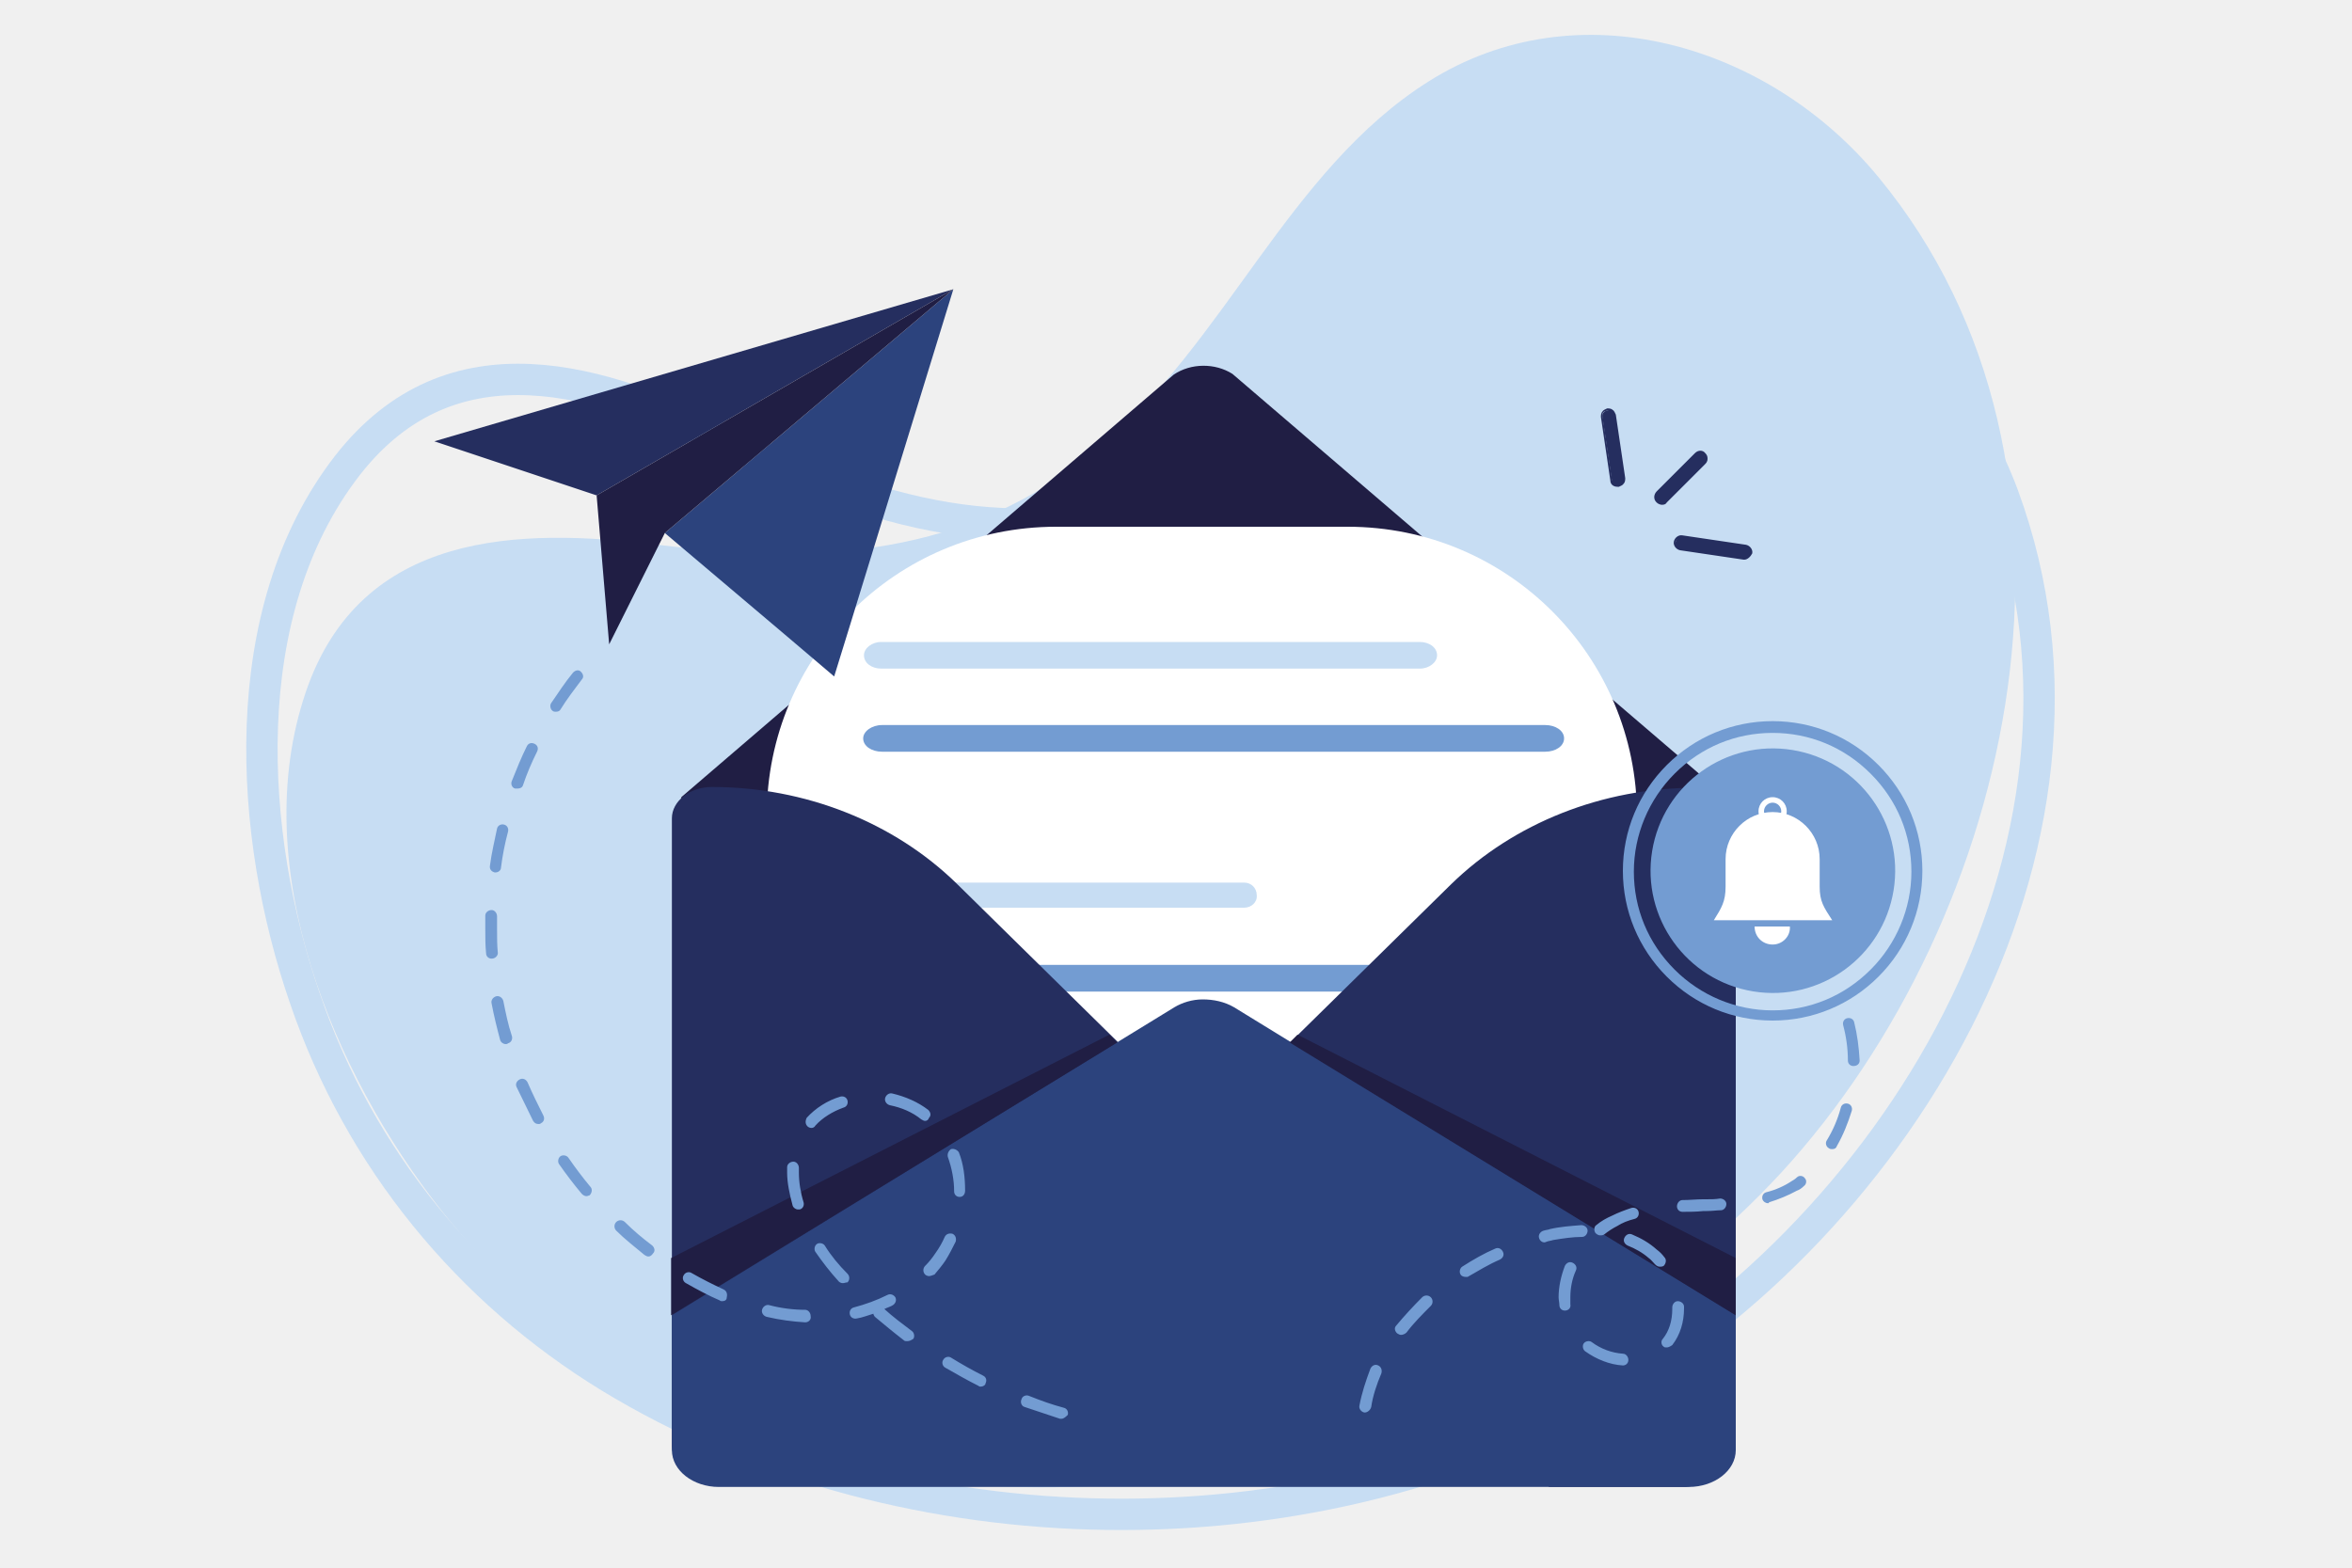
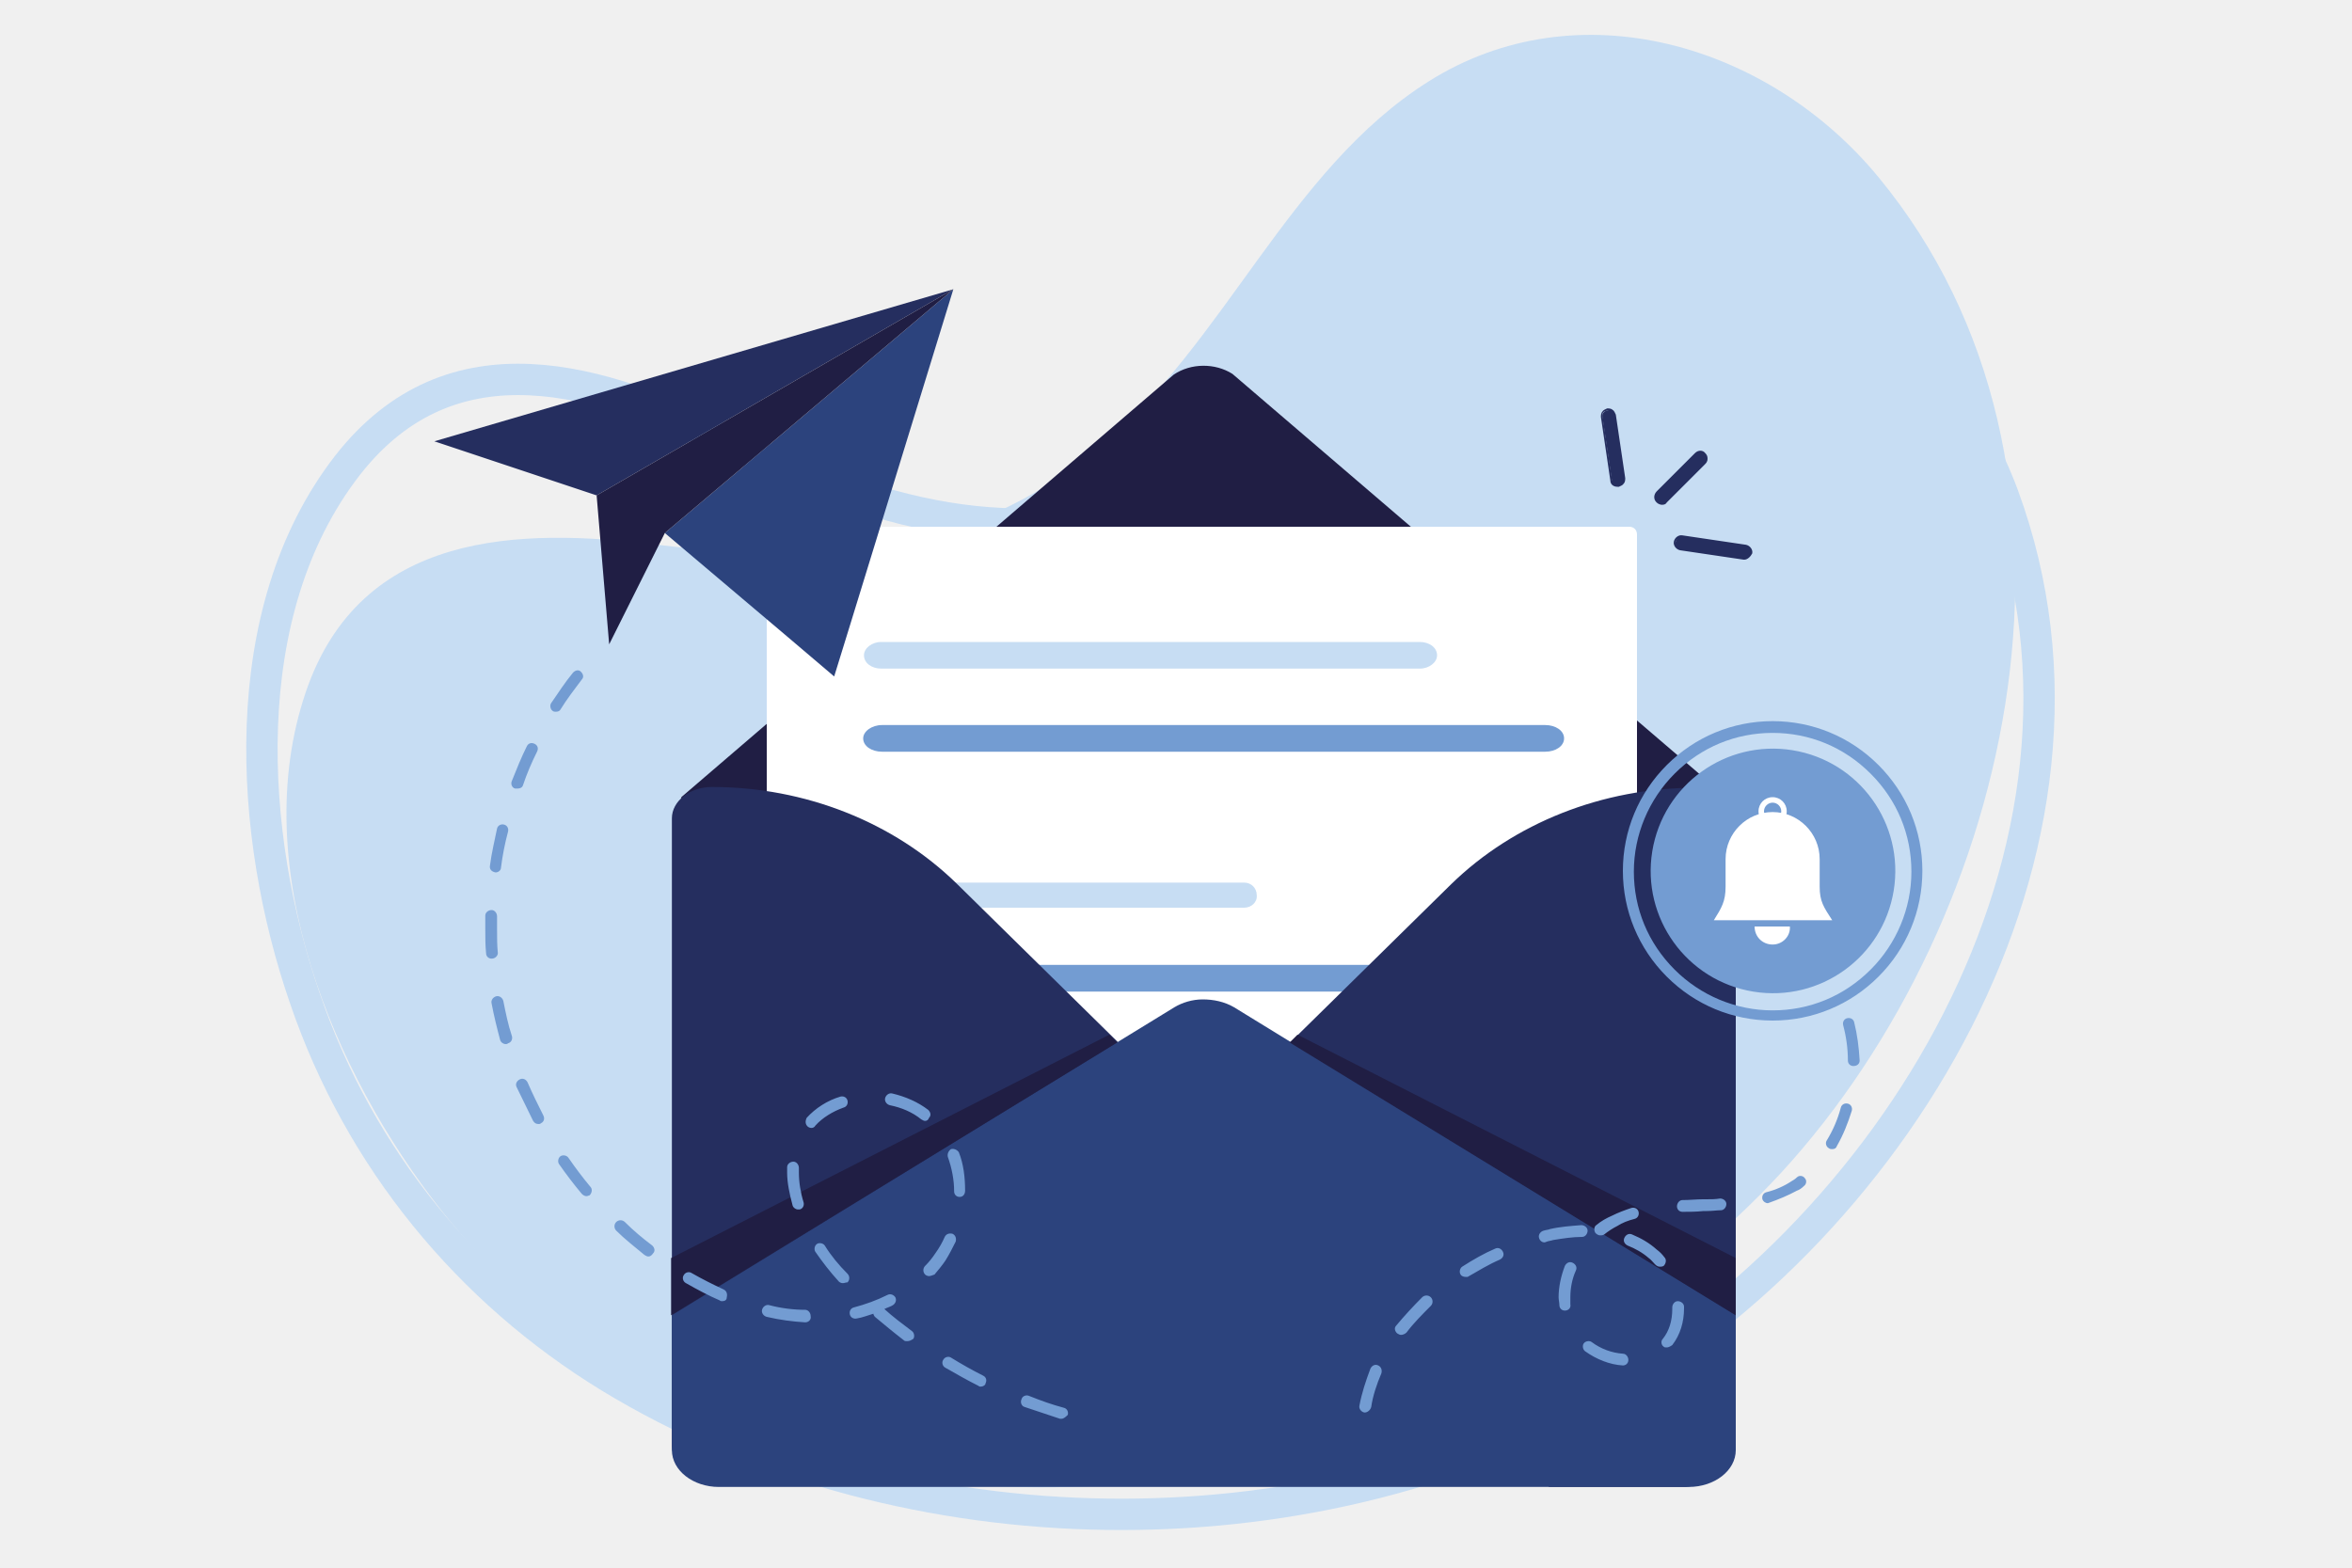
<svg xmlns="http://www.w3.org/2000/svg" version="1.1" id="Слой_1" x="0px" y="0px" viewBox="0 0 300 200" style="enable-background:new 0 0 300 200;" xml:space="preserve">
  <style type="text/css">
	.st0{fill:none;stroke:#C7DDF3;stroke-width:4;stroke-miterlimit:10;}
	.st1{fill:#C7DDF3;}
	.st2{fill:#201E44;}
	.st3{fill:#FFFFFF;}
	.st4{fill:#739CD2;}
	.st5{fill:#252E5F;}
	.st6{fill:#2C437D;}
</style>
  <g>
    <g>
      <g>
        <g>
          <path class="st0" d="M255.5,63.2c-7.6-20.6-28.3-35.4-50.3-30.4c-20.6,4.8-35.5,23.1-55.2,30.4c-20.6,7.7-38.5,2.2-57.1-6.9      c-16-7.9-35.2-14.1-48.6,3.1c-14.5,18.7-12.6,47.2-5.4,68c7,20.5,20.9,37.3,38.9,48.3c35.8,21.8,86.2,23.6,124.2,3.3      C241.2,158.1,272.1,108.3,255.5,63.2z" />
        </g>
      </g>
      <g>
        <g>
-           <path class="st1" d="M239.6,22.6c-14-17-38.4-24.2-57.4-12.2c-17.9,11.3-25.9,33.4-42.1,46.8c-17,14-35.7,14.8-56.2,12.3      c-17.7-2.2-37.9-1.8-44.9,18.8c-7.6,22.4,3.6,48.7,17.2,66c13.4,17,32,28.4,52.6,32.9c41,8.9,89.2-6,118.4-37.6      C257.2,116.9,270.1,59.6,239.6,22.6z" />
+           <path class="st1" d="M239.6,22.6c-14-17-38.4-24.2-57.4-12.2c-17.9,11.3-25.9,33.4-42.1,46.8c-17,14-35.7,14.8-56.2,12.3      C66.2,67.3,46,67.7,39,88.3c-7.6,22.4,3.6,48.7,17.2,66c13.4,17,32,28.4,52.6,32.9c41,8.9,89.2-6,118.4-37.6      C257.2,116.9,270.1,59.6,239.6,22.6z" />
        </g>
      </g>
      <g>
        <g>
          <g>
            <g>
              <path class="st2" d="M149.7,47.8l-62.8,53.9l1.2,24.4c0,2.9,3.5,44.2,6.9,44.2l58.6-39.2l52.8,35.2c3.3,0,9.8-38.4,9.8-41.3        l3.9-23.4l-62.9-53.9C155,46.3,151.9,46.3,149.7,47.8z" />
            </g>
          </g>
        </g>
        <g>
          <g>
-             <path class="st3" d="M171.9,180.1h-37.2c-20.4,0-36.9-16.5-36.9-36.9v-39.1c0-20.4,16.5-36.9,36.9-36.9h37.2       c20.4,0,36.9,16.5,36.9,36.9v39.1C208.9,163.6,192.3,180.1,171.9,180.1z" />
+             <path class="st3" d="M171.9,180.1H98.8c-0.6,0-1-0.4-1-1V68.2c0-0.6,0.4-1,1-1h109c0.6,0,1,0.4,1,1v75       C208.9,163.6,192.3,180.1,171.9,180.1z" />
          </g>
        </g>
        <g>
          <g>
            <g>
              <g>
                <g>
                  <g>
                    <path class="st4" d="M202.5,126.5h-89.8c-1.4,0-2.5-0.7-2.5-1.7s1.1-1.7,2.5-1.7h89.8c1.4,0,2.5,0.7,2.5,1.7           S203.9,126.5,202.5,126.5z" />
                  </g>
                </g>
              </g>
            </g>
            <g>
              <g>
-                 <path class="st1" d="M158.7,115.8h-46.9c-0.9,0-1.6-0.7-1.6-1.6v0c0-0.9,0.7-1.6,1.6-1.6h46.9c0.9,0,1.6,0.7,1.6,1.6l0,0         C160.4,115.1,159.6,115.8,158.7,115.8z" />
+                 <path class="st1" d="M158.7,115.8h-46.9c-0.9,0-1.6-0.7-1.6-1.6l0,0c0-0.9,0.7-1.6,1.6-1.6h46.9c0.9,0,1.6,0.7,1.6,1.6l0,0         C160.4,115.1,159.6,115.8,158.7,115.8z" />
              </g>
            </g>
          </g>
          <g>
            <g>
              <g>
                <g>
                  <g>
                    <path class="st1" d="M181.1,85.3h-68.7c-1.2,0-2.2-0.7-2.2-1.7c0-0.9,1-1.7,2.2-1.7h68.7c1.2,0,2.2,0.7,2.2,1.7           C183.3,84.5,182.3,85.3,181.1,85.3z" />
                  </g>
                </g>
              </g>
            </g>
            <g>
              <g>
                <g>
                  <g>
                    <path class="st4" d="M197.1,95.9h-84.6c-1.3,0-2.4-0.7-2.4-1.7c0-0.9,1.1-1.7,2.4-1.7h84.6c1.3,0,2.4,0.7,2.4,1.7           C199.5,95.2,198.4,95.9,197.1,95.9z" />
                  </g>
                </g>
              </g>
            </g>
          </g>
        </g>
        <g>
          <g>
            <g>
-               <path class="st5" d="M154.8,142.6l30.3-29.8c8-7.8,19.3-12.3,31.2-12.3h0c2.8,0,5.1,1.8,5.1,4v40.6v39.1        c0,2.2-3.8,5.5-6.6,5.5h-17.2l-42.8-42.1C153.4,146.1,153.4,144,154.8,142.6z" />
+               <path class="st5" d="M154.8,142.6l30.3-29.8c8-7.8,19.3-12.3,31.2-12.3l0,0c2.8,0,5.1,1.8,5.1,4v40.6v39.1        c0,2.2-3.8,5.5-6.6,5.5h-17.2l-42.8-42.1C153.4,146.1,153.4,144,154.8,142.6z" />
            </g>
          </g>
        </g>
        <g>
          <g>
            <g>
-               <path class="st5" d="M152.3,142.5L122,112.7c-8-7.8-19.3-12.3-31.2-12.3h0c-2.8,0-5.1,1.8-5.1,4V145v39.5c0,2.2,3.2,5.1,6,5.1        l17.8-0.1l42.8-42.1C153.7,146.1,153.7,143.9,152.3,142.5z" />
+               <path class="st5" d="M152.3,142.5L122,112.7c-8-7.8-19.3-12.3-31.2-12.3l0,0c-2.8,0-5.1,1.8-5.1,4V145v39.5        c0,2.2,3.2,5.1,6,5.1l17.8-0.1l42.8-42.1C153.7,146.1,153.7,143.9,152.3,142.5z" />
            </g>
          </g>
        </g>
        <g>
          <g>
            <g>
              <path class="st6" d="M221.4,167.8V185c0,2.6-2.7,4.7-6,4.7H91.7c-3.3,0-6-2.1-6-4.7v-17.2l64.1-39.3c1-0.6,2.3-1,3.6-1        c1.4,0,2.8,0.3,4,1L221.4,167.8z" />
            </g>
          </g>
        </g>
        <g>
          <g>
            <polygon class="st2" points="165.5,132 221.4,160.5 221.4,167.8 164.5,133      " />
          </g>
        </g>
        <g>
          <g>
            <polygon class="st2" points="141.5,132 85.6,160.5 85.6,167.8 142.5,133      " />
          </g>
        </g>
      </g>
      <g>
        <g>
          <g>
            <g>
              <g>
                <polygon class="st6" points="121.6,36.9 108.5,79.5 106.4,86.3 100.4,81.2 84.8,68        " />
              </g>
            </g>
          </g>
          <g>
            <g>
              <g>
                <g>
                  <g>
                    <polygon class="st5" points="121.6,36.9 76.1,63.2 55.4,56.3          " />
                  </g>
                </g>
              </g>
            </g>
          </g>
          <g>
            <g>
              <g>
                <polygon class="st2" points="121.6,36.9 84.8,68 77.7,82.2 76.1,63.2        " />
              </g>
            </g>
          </g>
        </g>
        <g>
          <g>
-             <path class="st4" d="M135.4,181c-0.1,0-0.1,0-0.2,0c-1.5-0.5-3-1-4.5-1.5c-0.4-0.1-0.6-0.6-0.4-1c0.1-0.4,0.6-0.6,1-0.4       c1.5,0.6,2.9,1.1,4.4,1.5c0.4,0.1,0.6,0.5,0.5,0.9C136,180.7,135.7,181,135.4,181z M125.1,176.9c-0.1,0-0.2,0-0.3-0.1       c-1.4-0.7-2.8-1.5-4.2-2.3c-0.4-0.2-0.5-0.7-0.3-1c0.2-0.4,0.7-0.5,1-0.3c1.3,0.8,2.7,1.6,4.1,2.3c0.4,0.2,0.5,0.6,0.3,1       C125.7,176.7,125.4,176.9,125.1,176.9z M115.7,171.1c-0.2,0-0.3,0-0.4-0.1c-1.3-1-2.5-2-3.7-3c-0.1-0.1-0.2-0.3-0.2-0.4       c-0.7,0.2-1.4,0.5-2.1,0.6c-0.4,0.1-0.8-0.1-0.9-0.5c-0.1-0.4,0.1-0.8,0.5-0.9c1.5-0.4,2.9-0.9,4.3-1.6c0.4-0.2,0.8,0,1,0.3       c0.2,0.4,0,0.8-0.3,1c-0.3,0.2-0.7,0.3-1.1,0.5c1.1,1,2.3,1.9,3.5,2.8c0.3,0.2,0.4,0.7,0.2,1C116.2,171,116,171.1,115.7,171.1z        M102.7,168.7C102.7,168.7,102.7,168.7,102.7,168.7c-1.6-0.1-3.2-0.3-4.9-0.7c-0.4-0.1-0.7-0.5-0.6-0.9       c0.1-0.4,0.5-0.7,0.9-0.6c1.5,0.4,3.1,0.6,4.6,0.6c0.4,0,0.7,0.4,0.7,0.8C103.5,168.4,103.1,168.7,102.7,168.7z M92.1,166       c-0.1,0-0.2,0-0.3-0.1c-1.4-0.6-2.9-1.4-4.3-2.2c-0.4-0.2-0.5-0.7-0.3-1c0.2-0.4,0.7-0.5,1-0.3c1.4,0.8,2.8,1.5,4.1,2.1       c0.4,0.2,0.5,0.6,0.4,1C92.7,165.9,92.4,166,92.1,166z M107.5,163.7c-0.2,0-0.4-0.1-0.5-0.2c-1.1-1.2-2.1-2.5-3-3.8       c-0.2-0.3-0.1-0.8,0.2-1c0.3-0.2,0.8-0.1,1,0.2c0.8,1.3,1.8,2.5,2.9,3.6c0.3,0.3,0.3,0.8,0,1.1       C107.9,163.6,107.7,163.7,107.5,163.7z M118.5,162.8c-0.2,0-0.4-0.1-0.5-0.2c-0.3-0.3-0.3-0.8,0-1.1c0.5-0.5,0.9-1,1.3-1.6       c0.5-0.7,0.9-1.4,1.2-2.1c0.2-0.4,0.6-0.5,1-0.4c0.4,0.2,0.5,0.6,0.4,1c-0.4,0.8-0.8,1.6-1.3,2.4c-0.4,0.6-0.9,1.2-1.4,1.8       C118.9,162.7,118.7,162.8,118.5,162.8z M82.7,160.3c-0.2,0-0.3-0.1-0.5-0.2c-1.2-1-2.5-2-3.6-3.1c-0.3-0.3-0.3-0.8,0-1.1       c0.3-0.3,0.8-0.3,1.1,0c1.1,1.1,2.3,2.1,3.5,3c0.3,0.3,0.4,0.7,0.1,1C83.1,160.2,82.9,160.3,82.7,160.3z M101.8,154.3       c-0.3,0-0.6-0.2-0.7-0.5c-0.4-1.5-0.7-2.9-0.7-4.2c0-0.2,0-0.5,0-0.7c0-0.4,0.4-0.7,0.8-0.7c0.4,0,0.7,0.4,0.7,0.8       c0,0.2,0,0.4,0,0.6c0,1.2,0.2,2.5,0.6,3.8c0.1,0.4-0.1,0.8-0.5,0.9C102,154.3,101.9,154.3,101.8,154.3z M122.4,152.7       c-0.4,0-0.7-0.3-0.7-0.7c0-1.5-0.3-3-0.8-4.4c-0.1-0.4,0.1-0.8,0.4-1c0.4-0.1,0.8,0.1,1,0.4c0.6,1.5,0.8,3.2,0.8,4.9       C123.1,152.4,122.8,152.7,122.4,152.7C122.4,152.7,122.4,152.7,122.4,152.7z M74.8,152.6c-0.2,0-0.4-0.1-0.6-0.3       c-1-1.2-2-2.5-2.9-3.8c-0.2-0.3-0.1-0.8,0.2-1c0.3-0.2,0.8-0.1,1,0.2c0.9,1.3,1.8,2.5,2.8,3.7c0.3,0.3,0.2,0.8-0.1,1.1       C75.1,152.5,75,152.6,74.8,152.6z M103.5,143.9c-0.2,0-0.4-0.1-0.5-0.2c-0.3-0.3-0.3-0.7-0.1-1.1c1.1-1.2,2.6-2.2,4.3-2.7       c0.4-0.1,0.8,0.1,0.9,0.5c0.1,0.4-0.1,0.8-0.5,0.9c-1.4,0.5-2.7,1.3-3.6,2.3C103.9,143.8,103.7,143.9,103.5,143.9z M68.7,143.4       c-0.3,0-0.5-0.1-0.7-0.4c-0.7-1.4-1.4-2.9-2.1-4.3c-0.2-0.4,0-0.8,0.4-1c0.4-0.2,0.8,0,1,0.4c0.6,1.4,1.3,2.8,2,4.2       c0.2,0.4,0.1,0.8-0.3,1C68.9,143.4,68.8,143.4,68.7,143.4z M118,143c-0.2,0-0.3-0.1-0.5-0.2c-1.1-0.9-2.5-1.5-4-1.8       c-0.4-0.1-0.7-0.5-0.6-0.9c0.1-0.4,0.5-0.7,0.9-0.6c1.7,0.4,3.3,1.1,4.6,2.1c0.3,0.3,0.4,0.7,0.1,1       C118.4,142.9,118.2,143,118,143z M64.5,133.2c-0.3,0-0.6-0.2-0.7-0.5c-0.4-1.5-0.8-3.1-1.1-4.7c-0.1-0.4,0.2-0.8,0.6-0.9       c0.4-0.1,0.8,0.2,0.9,0.6c0.3,1.5,0.6,3,1.1,4.5c0.1,0.4-0.1,0.8-0.5,0.9C64.7,133.2,64.6,133.2,64.5,133.2z M62.7,122.3       c-0.4,0-0.7-0.3-0.7-0.7c-0.1-1-0.1-2-0.1-3c0-0.6,0-1.2,0-1.8c0-0.4,0.4-0.7,0.8-0.7c0.4,0,0.7,0.4,0.7,0.8c0,0.6,0,1.1,0,1.7       c0,1,0,2,0.1,3C63.5,121.9,63.2,122.3,62.7,122.3C62.7,122.3,62.7,122.3,62.7,122.3z M63.2,111.3c0,0-0.1,0-0.1,0       c-0.4-0.1-0.7-0.4-0.6-0.9c0.2-1.6,0.6-3.2,0.9-4.7c0.1-0.4,0.5-0.6,0.9-0.5c0.4,0.1,0.6,0.5,0.5,0.9c-0.4,1.5-0.7,3-0.9,4.6       C63.9,111,63.6,111.3,63.2,111.3z M66,100.6c-0.1,0-0.2,0-0.3,0c-0.4-0.1-0.6-0.6-0.4-1c0.6-1.5,1.2-3,1.9-4.4       c0.2-0.4,0.6-0.5,1-0.3c0.4,0.2,0.5,0.6,0.3,1c-0.7,1.4-1.3,2.8-1.8,4.3C66.6,100.5,66.3,100.6,66,100.6z M70.9,90.8       c-0.1,0-0.3,0-0.4-0.1c-0.3-0.2-0.4-0.7-0.2-1c0.9-1.3,1.8-2.7,2.8-3.9c0.3-0.3,0.7-0.4,1-0.1c0.3,0.3,0.4,0.7,0.1,1       c-0.9,1.2-1.9,2.5-2.7,3.8C71.4,90.7,71.2,90.8,70.9,90.8z" />
+             <path class="st4" d="M135.4,181c-0.1,0-0.1,0-0.2,0c-1.5-0.5-3-1-4.5-1.5c-0.4-0.1-0.6-0.6-0.4-1c0.1-0.4,0.6-0.6,1-0.4       c1.5,0.6,2.9,1.1,4.4,1.5c0.4,0.1,0.6,0.5,0.5,0.9C136,180.7,135.7,181,135.4,181z M125.1,176.9c-0.1,0-0.2,0-0.3-0.1       c-1.4-0.7-2.8-1.5-4.2-2.3c-0.4-0.2-0.5-0.7-0.3-1c0.2-0.4,0.7-0.5,1-0.3c1.3,0.8,2.7,1.6,4.1,2.3c0.4,0.2,0.5,0.6,0.3,1       C125.7,176.7,125.4,176.9,125.1,176.9z M115.7,171.1c-0.2,0-0.3,0-0.4-0.1c-1.3-1-2.5-2-3.7-3c-0.1-0.1-0.2-0.3-0.2-0.4       c-0.7,0.2-1.4,0.5-2.1,0.6c-0.4,0.1-0.8-0.1-0.9-0.5s0.1-0.8,0.5-0.9c1.5-0.4,2.9-0.9,4.3-1.6c0.4-0.2,0.8,0,1,0.3       c0.2,0.4,0,0.8-0.3,1s-0.7,0.3-1.1,0.5c1.1,1,2.3,1.9,3.5,2.8c0.3,0.2,0.4,0.7,0.2,1C116.2,171,116,171.1,115.7,171.1z        M102.7,168.7L102.7,168.7c-1.6-0.1-3.2-0.3-4.9-0.7c-0.4-0.1-0.7-0.5-0.6-0.9s0.5-0.7,0.9-0.6c1.5,0.4,3.1,0.6,4.6,0.6       c0.4,0,0.7,0.4,0.7,0.8C103.5,168.4,103.1,168.7,102.7,168.7z M92.1,166c-0.1,0-0.2,0-0.3-0.1c-1.4-0.6-2.9-1.4-4.3-2.2       c-0.4-0.2-0.5-0.7-0.3-1c0.2-0.4,0.7-0.5,1-0.3c1.4,0.8,2.8,1.5,4.1,2.1c0.4,0.2,0.5,0.6,0.4,1C92.7,165.9,92.4,166,92.1,166z        M107.5,163.7c-0.2,0-0.4-0.1-0.5-0.2c-1.1-1.2-2.1-2.5-3-3.8c-0.2-0.3-0.1-0.8,0.2-1c0.3-0.2,0.8-0.1,1,0.2       c0.8,1.3,1.8,2.5,2.9,3.6c0.3,0.3,0.3,0.8,0,1.1C107.9,163.6,107.7,163.7,107.5,163.7z M118.5,162.8c-0.2,0-0.4-0.1-0.5-0.2       c-0.3-0.3-0.3-0.8,0-1.1c0.5-0.5,0.9-1,1.3-1.6c0.5-0.7,0.9-1.4,1.2-2.1c0.2-0.4,0.6-0.5,1-0.4c0.4,0.2,0.5,0.6,0.4,1       c-0.4,0.8-0.8,1.6-1.3,2.4c-0.4,0.6-0.9,1.2-1.4,1.8C118.9,162.7,118.7,162.8,118.5,162.8z M82.7,160.3c-0.2,0-0.3-0.1-0.5-0.2       c-1.2-1-2.5-2-3.6-3.1c-0.3-0.3-0.3-0.8,0-1.1s0.8-0.3,1.1,0c1.1,1.1,2.3,2.1,3.5,3c0.3,0.3,0.4,0.7,0.1,1       C83.1,160.2,82.9,160.3,82.7,160.3z M101.8,154.3c-0.3,0-0.6-0.2-0.7-0.5c-0.4-1.5-0.7-2.9-0.7-4.2c0-0.2,0-0.5,0-0.7       c0-0.4,0.4-0.7,0.8-0.7s0.7,0.4,0.7,0.8c0,0.2,0,0.4,0,0.6c0,1.2,0.2,2.5,0.6,3.8c0.1,0.4-0.1,0.8-0.5,0.9       C102,154.3,101.9,154.3,101.8,154.3z M122.4,152.7c-0.4,0-0.7-0.3-0.7-0.7c0-1.5-0.3-3-0.8-4.4c-0.1-0.4,0.1-0.8,0.4-1       c0.4-0.1,0.8,0.1,1,0.4c0.6,1.5,0.8,3.2,0.8,4.9C123.1,152.4,122.8,152.7,122.4,152.7L122.4,152.7z M74.8,152.6       c-0.2,0-0.4-0.1-0.6-0.3c-1-1.2-2-2.5-2.9-3.8c-0.2-0.3-0.1-0.8,0.2-1c0.3-0.2,0.8-0.1,1,0.2c0.9,1.3,1.8,2.5,2.8,3.7       c0.3,0.3,0.2,0.8-0.1,1.1C75.1,152.5,75,152.6,74.8,152.6z M103.5,143.9c-0.2,0-0.4-0.1-0.5-0.2c-0.3-0.3-0.3-0.7-0.1-1.1       c1.1-1.2,2.6-2.2,4.3-2.7c0.4-0.1,0.8,0.1,0.9,0.5s-0.1,0.8-0.5,0.9c-1.4,0.5-2.7,1.3-3.6,2.3       C103.9,143.8,103.7,143.9,103.5,143.9z M68.7,143.4c-0.3,0-0.5-0.1-0.7-0.4c-0.7-1.4-1.4-2.9-2.1-4.3c-0.2-0.4,0-0.8,0.4-1       s0.8,0,1,0.4c0.6,1.4,1.3,2.8,2,4.2c0.2,0.4,0.1,0.8-0.3,1C68.9,143.4,68.8,143.4,68.7,143.4z M118,143c-0.2,0-0.3-0.1-0.5-0.2       c-1.1-0.9-2.5-1.5-4-1.8c-0.4-0.1-0.7-0.5-0.6-0.9s0.5-0.7,0.9-0.6c1.7,0.4,3.3,1.1,4.6,2.1c0.3,0.3,0.4,0.7,0.1,1       C118.4,142.9,118.2,143,118,143z M64.5,133.2c-0.3,0-0.6-0.2-0.7-0.5c-0.4-1.5-0.8-3.1-1.1-4.7c-0.1-0.4,0.2-0.8,0.6-0.9       c0.4-0.1,0.8,0.2,0.9,0.6c0.3,1.5,0.6,3,1.1,4.5c0.1,0.4-0.1,0.8-0.5,0.9C64.7,133.2,64.6,133.2,64.5,133.2z M62.7,122.3       c-0.4,0-0.7-0.3-0.7-0.7c-0.1-1-0.1-2-0.1-3c0-0.6,0-1.2,0-1.8c0-0.4,0.4-0.7,0.8-0.7c0.4,0,0.7,0.4,0.7,0.8c0,0.6,0,1.1,0,1.7       c0,1,0,2,0.1,3C63.5,121.9,63.2,122.3,62.7,122.3L62.7,122.3z M63.2,111.3L63.2,111.3c-0.5-0.1-0.8-0.4-0.7-0.9       c0.2-1.6,0.6-3.2,0.9-4.7c0.1-0.4,0.5-0.6,0.9-0.5c0.4,0.1,0.6,0.5,0.5,0.9c-0.4,1.5-0.7,3-0.9,4.6       C63.9,111,63.6,111.3,63.2,111.3z M66,100.6c-0.1,0-0.2,0-0.3,0c-0.4-0.1-0.6-0.6-0.4-1c0.6-1.5,1.2-3,1.9-4.4       c0.2-0.4,0.6-0.5,1-0.3s0.5,0.6,0.3,1c-0.7,1.4-1.3,2.8-1.8,4.3C66.6,100.5,66.3,100.6,66,100.6z M70.9,90.8       c-0.1,0-0.3,0-0.4-0.1c-0.3-0.2-0.4-0.7-0.2-1c0.9-1.3,1.8-2.7,2.8-3.9c0.3-0.3,0.7-0.4,1-0.1s0.4,0.7,0.1,1       c-0.9,1.2-1.9,2.5-2.7,3.8C71.4,90.7,71.2,90.8,70.9,90.8z" />
          </g>
        </g>
        <g>
          <g>
-             <path class="st4" d="M174.1,180.2c0,0-0.1,0-0.1,0c-0.4-0.1-0.7-0.5-0.6-0.9c0.3-1.6,0.8-3.1,1.4-4.7c0.2-0.4,0.6-0.6,1-0.4       c0.4,0.2,0.5,0.6,0.4,1c-0.6,1.4-1.1,2.9-1.3,4.3C174.8,179.9,174.4,180.2,174.1,180.2z M207,174.2       C207,174.2,207,174.2,207,174.2c-1.7-0.1-3.4-0.8-4.8-1.8c-0.3-0.2-0.4-0.7-0.2-1c0.2-0.3,0.7-0.4,1-0.2c1.2,0.9,2.6,1.4,4,1.5       c0.4,0,0.7,0.4,0.7,0.8C207.7,173.9,207.4,174.2,207,174.2z M212.6,171.9c-0.2,0-0.3,0-0.4-0.1c-0.3-0.2-0.4-0.7-0.1-1       c0.8-1,1.2-2.3,1.2-3.8c0-0.1,0-0.1,0-0.2c0-0.4,0.3-0.8,0.7-0.8c0.4,0,0.8,0.3,0.8,0.7c0,0.1,0,0.2,0,0.2       c0,1.8-0.5,3.4-1.5,4.7C213,171.8,212.8,171.9,212.6,171.9z M178.7,170.3c-0.2,0-0.3-0.1-0.5-0.2c-0.3-0.3-0.4-0.7-0.1-1       c1-1.2,2.1-2.4,3.3-3.6c0.3-0.3,0.8-0.3,1.1,0c0.3,0.3,0.3,0.8,0,1.1c-1.1,1.1-2.2,2.2-3.1,3.4       C179.2,170.2,178.9,170.3,178.7,170.3z M199.6,167.2c-0.4,0-0.7-0.3-0.7-0.7c0-0.3-0.1-0.7-0.1-1c0-1.3,0.3-2.7,0.8-4       c0.2-0.4,0.6-0.6,1-0.4c0.4,0.2,0.6,0.6,0.4,1c-0.5,1.1-0.7,2.3-0.7,3.4c0,0.3,0,0.6,0,0.9       C200.4,166.8,200.1,167.2,199.6,167.2C199.7,167.2,199.6,167.2,199.6,167.2z M186.9,162.9c-0.2,0-0.5-0.1-0.6-0.3       c-0.2-0.3-0.1-0.8,0.2-1c1.4-0.9,2.8-1.7,4.2-2.3c0.4-0.2,0.8,0,1,0.4c0.2,0.4,0,0.8-0.4,1c-1.4,0.6-2.7,1.4-4.1,2.2       C187.2,162.9,187,162.9,186.9,162.9z M211.7,161.6c-0.2,0-0.4-0.1-0.6-0.3c-0.3-0.3-0.5-0.6-0.8-0.8c-0.8-0.7-1.7-1.2-2.7-1.6       c-0.4-0.2-0.6-0.6-0.4-1c0.2-0.4,0.6-0.6,1-0.4c1.2,0.5,2.2,1.1,3.1,1.9c0.4,0.3,0.7,0.6,1,1c0.3,0.3,0.2,0.8-0.1,1.1       C212,161.6,211.9,161.6,211.7,161.6z M197,158.5c-0.3,0-0.6-0.2-0.7-0.6c-0.1-0.4,0.2-0.8,0.6-0.9c0.3-0.1,0.6-0.1,0.8-0.2       c1.3-0.3,2.7-0.4,4-0.5c0.4,0,0.8,0.3,0.8,0.7c0,0.4-0.3,0.8-0.7,0.8c-1.2,0-2.5,0.2-3.7,0.4c-0.3,0.1-0.5,0.1-0.8,0.2       C197.1,158.5,197,158.5,197,158.5z M204.1,157.6c-0.2,0-0.4-0.1-0.6-0.3c-0.2-0.3-0.2-0.8,0.1-1c0.6-0.5,1.3-0.9,2-1.2       c0.8-0.4,1.6-0.7,2.5-1c0.4-0.1,0.8,0.1,0.9,0.5c0.1,0.4-0.1,0.8-0.5,0.9c-0.8,0.2-1.6,0.5-2.2,0.9c-0.6,0.3-1.2,0.7-1.7,1.1       C204.4,157.6,204.3,157.6,204.1,157.6z M214.6,154.6c-0.4,0-0.7-0.3-0.7-0.7c0-0.4,0.3-0.8,0.7-0.8c0.9,0,1.8-0.1,2.6-0.1       l0.4,0c0.7,0,1.2,0,1.8-0.1c0.4,0,0.8,0.3,0.8,0.7c0,0.4-0.3,0.8-0.7,0.8c-0.5,0-1.1,0.1-1.8,0.1l-0.4,0       C216.3,154.6,215.5,154.6,214.6,154.6C214.6,154.6,214.6,154.6,214.6,154.6z M225.5,153.5c-0.3,0-0.6-0.2-0.7-0.5       c-0.1-0.4,0.1-0.8,0.5-0.9c1.2-0.3,2.3-0.8,3.2-1.4c0.2-0.1,0.5-0.3,0.7-0.5c0.3-0.3,0.8-0.2,1,0.1c0.3,0.3,0.2,0.8-0.1,1       c-0.3,0.3-0.6,0.5-0.9,0.6c-1.1,0.6-2.3,1.1-3.6,1.5C225.7,153.5,225.6,153.5,225.5,153.5z M233.7,146.6c-0.1,0-0.3,0-0.4-0.1       c-0.4-0.2-0.5-0.7-0.3-1c0.8-1.3,1.4-2.7,1.8-4.2c0.1-0.4,0.5-0.6,0.9-0.5c0.4,0.1,0.6,0.5,0.5,0.9c-0.5,1.6-1.1,3.1-1.9,4.5       C234.2,146.5,234,146.6,233.7,146.6z M236.4,136c-0.4,0-0.7-0.3-0.7-0.7c0-1.5-0.2-3-0.6-4.5c-0.1-0.4,0.1-0.8,0.5-0.9       c0.4-0.1,0.8,0.1,0.9,0.5c0.4,1.6,0.6,3.2,0.7,4.9C237.2,135.7,236.9,136,236.4,136C236.5,136,236.5,136,236.4,136z" />
+             <path class="st4" d="M174.1,180.2H174c-0.4-0.1-0.7-0.5-0.6-0.9c0.3-1.6,0.8-3.1,1.4-4.7c0.2-0.4,0.6-0.6,1-0.4       c0.4,0.2,0.5,0.6,0.4,1c-0.6,1.4-1.1,2.9-1.3,4.3C174.8,179.9,174.4,180.2,174.1,180.2z M207,174.2L207,174.2       c-1.7-0.1-3.4-0.8-4.8-1.8c-0.3-0.2-0.4-0.7-0.2-1s0.7-0.4,1-0.2c1.2,0.9,2.6,1.4,4,1.5c0.4,0,0.7,0.4,0.7,0.8       C207.7,173.9,207.4,174.2,207,174.2z M212.6,171.9c-0.2,0-0.3,0-0.4-0.1c-0.3-0.2-0.4-0.7-0.1-1c0.8-1,1.2-2.3,1.2-3.8       c0-0.1,0-0.1,0-0.2c0-0.4,0.3-0.8,0.7-0.8s0.8,0.3,0.8,0.7c0,0.1,0,0.2,0,0.2c0,1.8-0.5,3.4-1.5,4.7       C213,171.8,212.8,171.9,212.6,171.9z M178.7,170.3c-0.2,0-0.3-0.1-0.5-0.2c-0.3-0.3-0.4-0.7-0.1-1c1-1.2,2.1-2.4,3.3-3.6       c0.3-0.3,0.8-0.3,1.1,0s0.3,0.8,0,1.1c-1.1,1.1-2.2,2.2-3.1,3.4C179.2,170.2,178.9,170.3,178.7,170.3z M199.6,167.2       c-0.4,0-0.7-0.3-0.7-0.7c0-0.3-0.1-0.7-0.1-1c0-1.3,0.3-2.7,0.8-4c0.2-0.4,0.6-0.6,1-0.4c0.4,0.2,0.6,0.6,0.4,1       c-0.5,1.1-0.7,2.3-0.7,3.4c0,0.3,0,0.6,0,0.9C200.4,166.8,200.1,167.2,199.6,167.2C199.7,167.2,199.6,167.2,199.6,167.2z        M186.9,162.9c-0.2,0-0.5-0.1-0.6-0.3c-0.2-0.3-0.1-0.8,0.2-1c1.4-0.9,2.8-1.7,4.2-2.3c0.4-0.2,0.8,0,1,0.4s0,0.8-0.4,1       c-1.4,0.6-2.7,1.4-4.1,2.2C187.2,162.9,187,162.9,186.9,162.9z M211.7,161.6c-0.2,0-0.4-0.1-0.6-0.3c-0.3-0.3-0.5-0.6-0.8-0.8       c-0.8-0.7-1.7-1.2-2.7-1.6c-0.4-0.2-0.6-0.6-0.4-1c0.2-0.4,0.6-0.6,1-0.4c1.2,0.5,2.2,1.1,3.1,1.9c0.4,0.3,0.7,0.6,1,1       c0.3,0.3,0.2,0.8-0.1,1.1C212,161.6,211.9,161.6,211.7,161.6z M197,158.5c-0.3,0-0.6-0.2-0.7-0.6c-0.1-0.4,0.2-0.8,0.6-0.9       c0.3-0.1,0.6-0.1,0.8-0.2c1.3-0.3,2.7-0.4,4-0.5c0.4,0,0.8,0.3,0.8,0.7s-0.3,0.8-0.7,0.8c-1.2,0-2.5,0.2-3.7,0.4       c-0.3,0.1-0.5,0.1-0.8,0.2C197.1,158.5,197,158.5,197,158.5z M204.1,157.6c-0.2,0-0.4-0.1-0.6-0.3c-0.2-0.3-0.2-0.8,0.1-1       c0.6-0.5,1.3-0.9,2-1.2c0.8-0.4,1.6-0.7,2.5-1c0.4-0.1,0.8,0.1,0.9,0.5c0.1,0.4-0.1,0.8-0.5,0.9c-0.8,0.2-1.6,0.5-2.2,0.9       c-0.6,0.3-1.2,0.7-1.7,1.1C204.4,157.6,204.3,157.6,204.1,157.6z M214.6,154.6c-0.4,0-0.7-0.3-0.7-0.7s0.3-0.8,0.7-0.8       c0.9,0,1.8-0.1,2.6-0.1h0.4c0.7,0,1.2,0,1.8-0.1c0.4,0,0.8,0.3,0.8,0.7s-0.3,0.8-0.7,0.8c-0.5,0-1.1,0.1-1.8,0.1h-0.4       C216.3,154.6,215.5,154.6,214.6,154.6L214.6,154.6z M225.5,153.5c-0.3,0-0.6-0.2-0.7-0.5c-0.1-0.4,0.1-0.8,0.5-0.9       c1.2-0.3,2.3-0.8,3.2-1.4c0.2-0.1,0.5-0.3,0.7-0.5c0.3-0.3,0.8-0.2,1,0.1c0.3,0.3,0.2,0.8-0.1,1c-0.3,0.3-0.6,0.5-0.9,0.6       C228.1,152.5,226.9,153,225.5,153.5C225.7,153.5,225.6,153.5,225.5,153.5z M233.7,146.6c-0.1,0-0.3,0-0.4-0.1       c-0.4-0.2-0.5-0.7-0.3-1c0.8-1.3,1.4-2.7,1.8-4.2c0.1-0.4,0.5-0.6,0.9-0.5s0.6,0.5,0.5,0.9c-0.5,1.6-1.1,3.1-1.9,4.5       C234.2,146.5,234,146.6,233.7,146.6z M236.4,136c-0.4,0-0.7-0.3-0.7-0.7c0-1.5-0.2-3-0.6-4.5c-0.1-0.4,0.1-0.8,0.5-0.9       c0.4-0.1,0.8,0.1,0.9,0.5c0.4,1.6,0.6,3.2,0.7,4.9C237.2,135.7,236.9,136,236.4,136C236.5,136,236.5,136,236.4,136z" />
          </g>
        </g>
        <g>
          <g>
            <g>
-               <ellipse transform="matrix(0.1602 -0.9871 0.9871 0.1602 80.2421 316.4658)" class="st4" cx="226.1" cy="111.1" rx="15.6" ry="15.6" />
+               <ellipse transform="matrix(0.1602 -0.9871 0.9871 0.1602 80.2586 316.4955)" class="st4" cx="226.1" cy="111.1" rx="15.6" ry="15.6" />
            </g>
          </g>
          <g>
            <g>
              <g>
-                 <path class="st3" d="M232.1,113.1v-3.5c0-3.3-2.7-6-6-6l0,0c0,0,0,0,0,0s0,0,0,0h0c-3.3,0-6,2.7-6,6v3.5         c0,1.9-0.5,2.7-1.5,4.3h15.1C232.6,115.7,232.1,115,232.1,113.1z" />
+                 <path class="st3" d="M232.1,113.1v-3.5c0-3.3-2.7-6-6-6l0,0l0,0l0,0l0,0c-3.3,0-6,2.7-6,6v3.5c0,1.9-0.5,2.7-1.5,4.3h15.1         C232.6,115.7,232.1,115,232.1,113.1z" />
              </g>
            </g>
            <g>
              <g>
                <path class="st3" d="M226.1,120.5L226.1,120.5c-1.3,0-2.3-1-2.3-2.3l0,0h4.5l0,0C228.4,119.4,227.4,120.5,226.1,120.5z" />
              </g>
            </g>
            <g>
              <g>
-                 <path class="st3" d="M226.1,101.7c-1,0-1.8,0.8-1.8,1.8c0,1,0.8,1.8,1.8,1.8c1,0,1.8-0.8,1.8-1.8         C227.9,102.5,227.1,101.7,226.1,101.7z M226.1,104.6c-0.6,0-1.1-0.5-1.1-1.1c0-0.6,0.5-1.1,1.1-1.1c0.6,0,1.1,0.5,1.1,1.1         C227.2,104.2,226.7,104.6,226.1,104.6z" />
+                 <path class="st3" d="M226.1,101.7c-1,0-1.8,0.8-1.8,1.8s0.8,1.8,1.8,1.8s1.8-0.8,1.8-1.8         C227.9,102.5,227.1,101.7,226.1,101.7z M226.1,104.6c-0.6,0-1.1-0.5-1.1-1.1s0.5-1.1,1.1-1.1s1.1,0.5,1.1,1.1         C227.2,104.2,226.7,104.6,226.1,104.6z" />
              </g>
            </g>
          </g>
        </g>
        <g>
          <g>
-             <path class="st4" d="M226.1,130.2c-5.1,0-9.9-2-13.5-5.6c-3.6-3.6-5.6-8.4-5.6-13.5c0-5.1,2-9.9,5.6-13.5       c3.6-3.6,8.4-5.6,13.5-5.6c5.1,0,9.9,2,13.5,5.6c3.6,3.6,5.6,8.4,5.6,13.5c0,5.1-2,9.9-5.6,13.5       C236,128.2,231.2,130.2,226.1,130.2z M226.1,93.5c-4.7,0-9.1,1.8-12.5,5.2c-3.3,3.3-5.2,7.8-5.2,12.5c0,4.7,1.8,9.1,5.2,12.5       c3.3,3.3,7.8,5.2,12.5,5.2s9.1-1.8,12.5-5.2c3.3-3.3,5.2-7.8,5.2-12.5c0-4.7-1.8-9.1-5.2-12.5       C235.2,95.3,230.8,93.5,226.1,93.5z" />
+             <path class="st4" d="M226.1,130.2c-5.1,0-9.9-2-13.5-5.6s-5.6-8.4-5.6-13.5s2-9.9,5.6-13.5S221,92,226.1,92s9.9,2,13.5,5.6       s5.6,8.4,5.6,13.5s-2,9.9-5.6,13.5S231.2,130.2,226.1,130.2z M226.1,93.5c-4.7,0-9.1,1.8-12.5,5.2c-3.3,3.3-5.2,7.8-5.2,12.5       s1.8,9.1,5.2,12.5c3.3,3.3,7.8,5.2,12.5,5.2s9.1-1.8,12.5-5.2c3.3-3.3,5.2-7.8,5.2-12.5s-1.8-9.1-5.2-12.5       C235.2,95.3,230.8,93.5,226.1,93.5z" />
          </g>
        </g>
      </g>
      <g>
        <g>
          <g>
-             <path class="st5" d="M212,64.2c-0.2,0-0.4-0.1-0.5-0.2c-0.3-0.3-0.3-0.8,0-1.1l4.9-4.9c0.3-0.3,0.8-0.3,1.1,0       c0.3,0.3,0.3,0.8,0,1.1l-4.9,4.9C212.4,64.1,212.2,64.2,212,64.2z" />
-             <path class="st5" d="M212,64.4c-0.2,0-0.5-0.1-0.7-0.3c-0.2-0.2-0.3-0.4-0.3-0.7c0-0.2,0.1-0.5,0.3-0.7l4.9-4.9       c0.4-0.4,1-0.4,1.3,0c0.2,0.2,0.3,0.4,0.3,0.7s-0.1,0.5-0.3,0.7l-4.9,4.9C212.5,64.3,212.3,64.4,212,64.4z M216.9,58       c-0.1,0-0.3,0.1-0.4,0.2l-4.9,4.9c-0.1,0.1-0.2,0.2-0.2,0.4c0,0.1,0.1,0.3,0.2,0.4c0.1,0.1,0.2,0.2,0.4,0.2       c0.1,0,0.3-0.1,0.4-0.2l4.9-4.9c0.1-0.1,0.2-0.2,0.2-0.4s-0.1-0.3-0.2-0.4C217.2,58.1,217.1,58,216.9,58z" />
+             <path class="st5" d="M212,64.2c-0.2,0-0.4-0.1-0.5-0.2c-0.3-0.3-0.3-0.8,0-1.1l4.9-4.9c0.3-0.3,0.8-0.3,1.1,0s0.3,0.8,0,1.1       l-4.9,4.9C212.4,64.1,212.2,64.2,212,64.2z" />
+             <path class="st5" d="M212,64.4c-0.2,0-0.5-0.1-0.7-0.3c-0.2-0.2-0.3-0.4-0.3-0.7c0-0.2,0.1-0.5,0.3-0.7l4.9-4.9       c0.4-0.4,1-0.4,1.3,0c0.2,0.2,0.3,0.4,0.3,0.7s-0.1,0.5-0.3,0.7l-4.9,4.9C212.5,64.3,212.3,64.4,212,64.4z M216.9,58       c-0.1,0-0.3,0.1-0.4,0.2l-4.9,4.9c-0.1,0.1-0.2,0.2-0.2,0.4c0,0.1,0.1,0.3,0.2,0.4c0.1,0.1,0.2,0.2,0.4,0.2       c0.1,0,0.3-0.1,0.4-0.2l4.9-4.9c0.1-0.1,0.2-0.2,0.2-0.4s-0.1-0.3-0.2-0.4S217.1,58,216.9,58z" />
          </g>
        </g>
        <g>
          <g>
-             <path class="st5" d="M222.5,71.2c0,0-0.1,0-0.1,0l-8.1-1.2c-0.4-0.1-0.7-0.4-0.6-0.8c0.1-0.4,0.4-0.7,0.8-0.6l8.1,1.2       c0.4,0.1,0.7,0.4,0.6,0.8C223.2,70.9,222.8,71.2,222.5,71.2z" />
-             <path class="st5" d="M222.5,71.4c0,0-0.1,0-0.1,0l-8.1-1.2c-0.5-0.1-0.9-0.6-0.8-1.1c0.1-0.5,0.6-0.9,1.1-0.8l8.1,1.2       c0.5,0.1,0.9,0.6,0.8,1.1C223.3,71,222.9,71.4,222.5,71.4z M214.3,68.7c-0.3,0-0.5,0.2-0.6,0.5c0,0.3,0.2,0.6,0.5,0.6l8.1,1.2       c0,0,0.1,0,0.1,0c0.3,0,0.5-0.2,0.6-0.5c0-0.3-0.2-0.6-0.5-0.6L214.3,68.7C214.4,68.7,214.4,68.7,214.3,68.7z" />
+             <path class="st5" d="M222.5,71.2h-0.1l-8.1-1.2c-0.4-0.1-0.7-0.4-0.6-0.8c0.1-0.4,0.4-0.7,0.8-0.6l8.1,1.2       c0.4,0.1,0.7,0.4,0.6,0.8C223.2,70.9,222.8,71.2,222.5,71.2z" />
+             <path class="st5" d="M222.5,71.4h-0.1l-8.1-1.2c-0.5-0.1-0.9-0.6-0.8-1.1c0.1-0.5,0.6-0.9,1.1-0.8l8.1,1.2       c0.5,0.1,0.9,0.6,0.8,1.1C223.3,71,222.9,71.4,222.5,71.4z M214.3,68.7c-0.3,0-0.5,0.2-0.6,0.5c0,0.3,0.2,0.6,0.5,0.6l8.1,1.2       h0.1c0.3,0,0.5-0.2,0.6-0.5c0-0.3-0.2-0.6-0.5-0.6L214.3,68.7C214.4,68.7,214.4,68.7,214.3,68.7z" />
          </g>
        </g>
        <g>
          <g>
-             <path class="st5" d="M206.3,61.9c-0.4,0-0.7-0.3-0.7-0.6l-1.2-8.1c-0.1-0.4,0.2-0.8,0.6-0.8c0.4-0.1,0.8,0.2,0.8,0.6L207,61       c0.1,0.4-0.2,0.8-0.6,0.8C206.3,61.9,206.3,61.9,206.3,61.9z" />
-             <path class="st5" d="M206.3,62.1c-0.5,0-0.9-0.3-0.9-0.8l-1.2-8.1c0-0.2,0-0.5,0.2-0.7c0.1-0.2,0.4-0.3,0.6-0.4       c0.2,0,0.5,0,0.7,0.2c0.2,0.1,0.3,0.4,0.4,0.6l1.2,8.1c0,0.2,0,0.5-0.2,0.7c-0.1,0.2-0.4,0.3-0.6,0.4       C206.3,62.1,206.3,62.1,206.3,62.1z M205,52.4C205,52.4,205,52.4,205,52.4c-0.2,0-0.4,0.1-0.5,0.2c-0.1,0.1-0.1,0.3-0.1,0.4       l1.2,8.1c0,0.3,0.3,0.5,0.6,0.5c0,0,0.1,0,0.1,0c0.1,0,0.3-0.1,0.4-0.2c0.1-0.1,0.1-0.3,0.1-0.4l-1.2-8.1       c0-0.1-0.1-0.3-0.2-0.4C205.3,52.5,205.2,52.4,205,52.4z" />
+             <path class="st5" d="M206.3,61.9c-0.4,0-0.7-0.3-0.7-0.6l-1.2-8.1c-0.1-0.4,0.2-0.8,0.6-0.8c0.4-0.1,0.8,0.2,0.8,0.6l1.2,8       c0.1,0.4-0.2,0.8-0.6,0.8C206.3,61.9,206.3,61.9,206.3,61.9z" />
+             <path class="st5" d="M206.3,62.1c-0.5,0-0.9-0.3-0.9-0.8l-1.2-8.1c0-0.2,0-0.5,0.2-0.7c0.1-0.2,0.4-0.3,0.6-0.4       c0.2,0,0.5,0,0.7,0.2c0.2,0.1,0.3,0.4,0.4,0.6l1.2,8.1c0,0.2,0,0.5-0.2,0.7c-0.1,0.2-0.4,0.3-0.6,0.4       C206.3,62.1,206.3,62.1,206.3,62.1z M205,52.4L205,52.4c-0.2,0-0.4,0.1-0.5,0.2c-0.1,0.1-0.1,0.3-0.1,0.4l1.2,8.1       c0,0.3,0.3,0.5,0.6,0.5h0.1c0.1,0,0.3-0.1,0.4-0.2c0.1-0.1,0.1-0.3,0.1-0.4l-1.2-8.1c0-0.1-0.1-0.3-0.2-0.4       C205.3,52.5,205.2,52.4,205,52.4z" />
          </g>
        </g>
      </g>
    </g>
  </g>
</svg>
